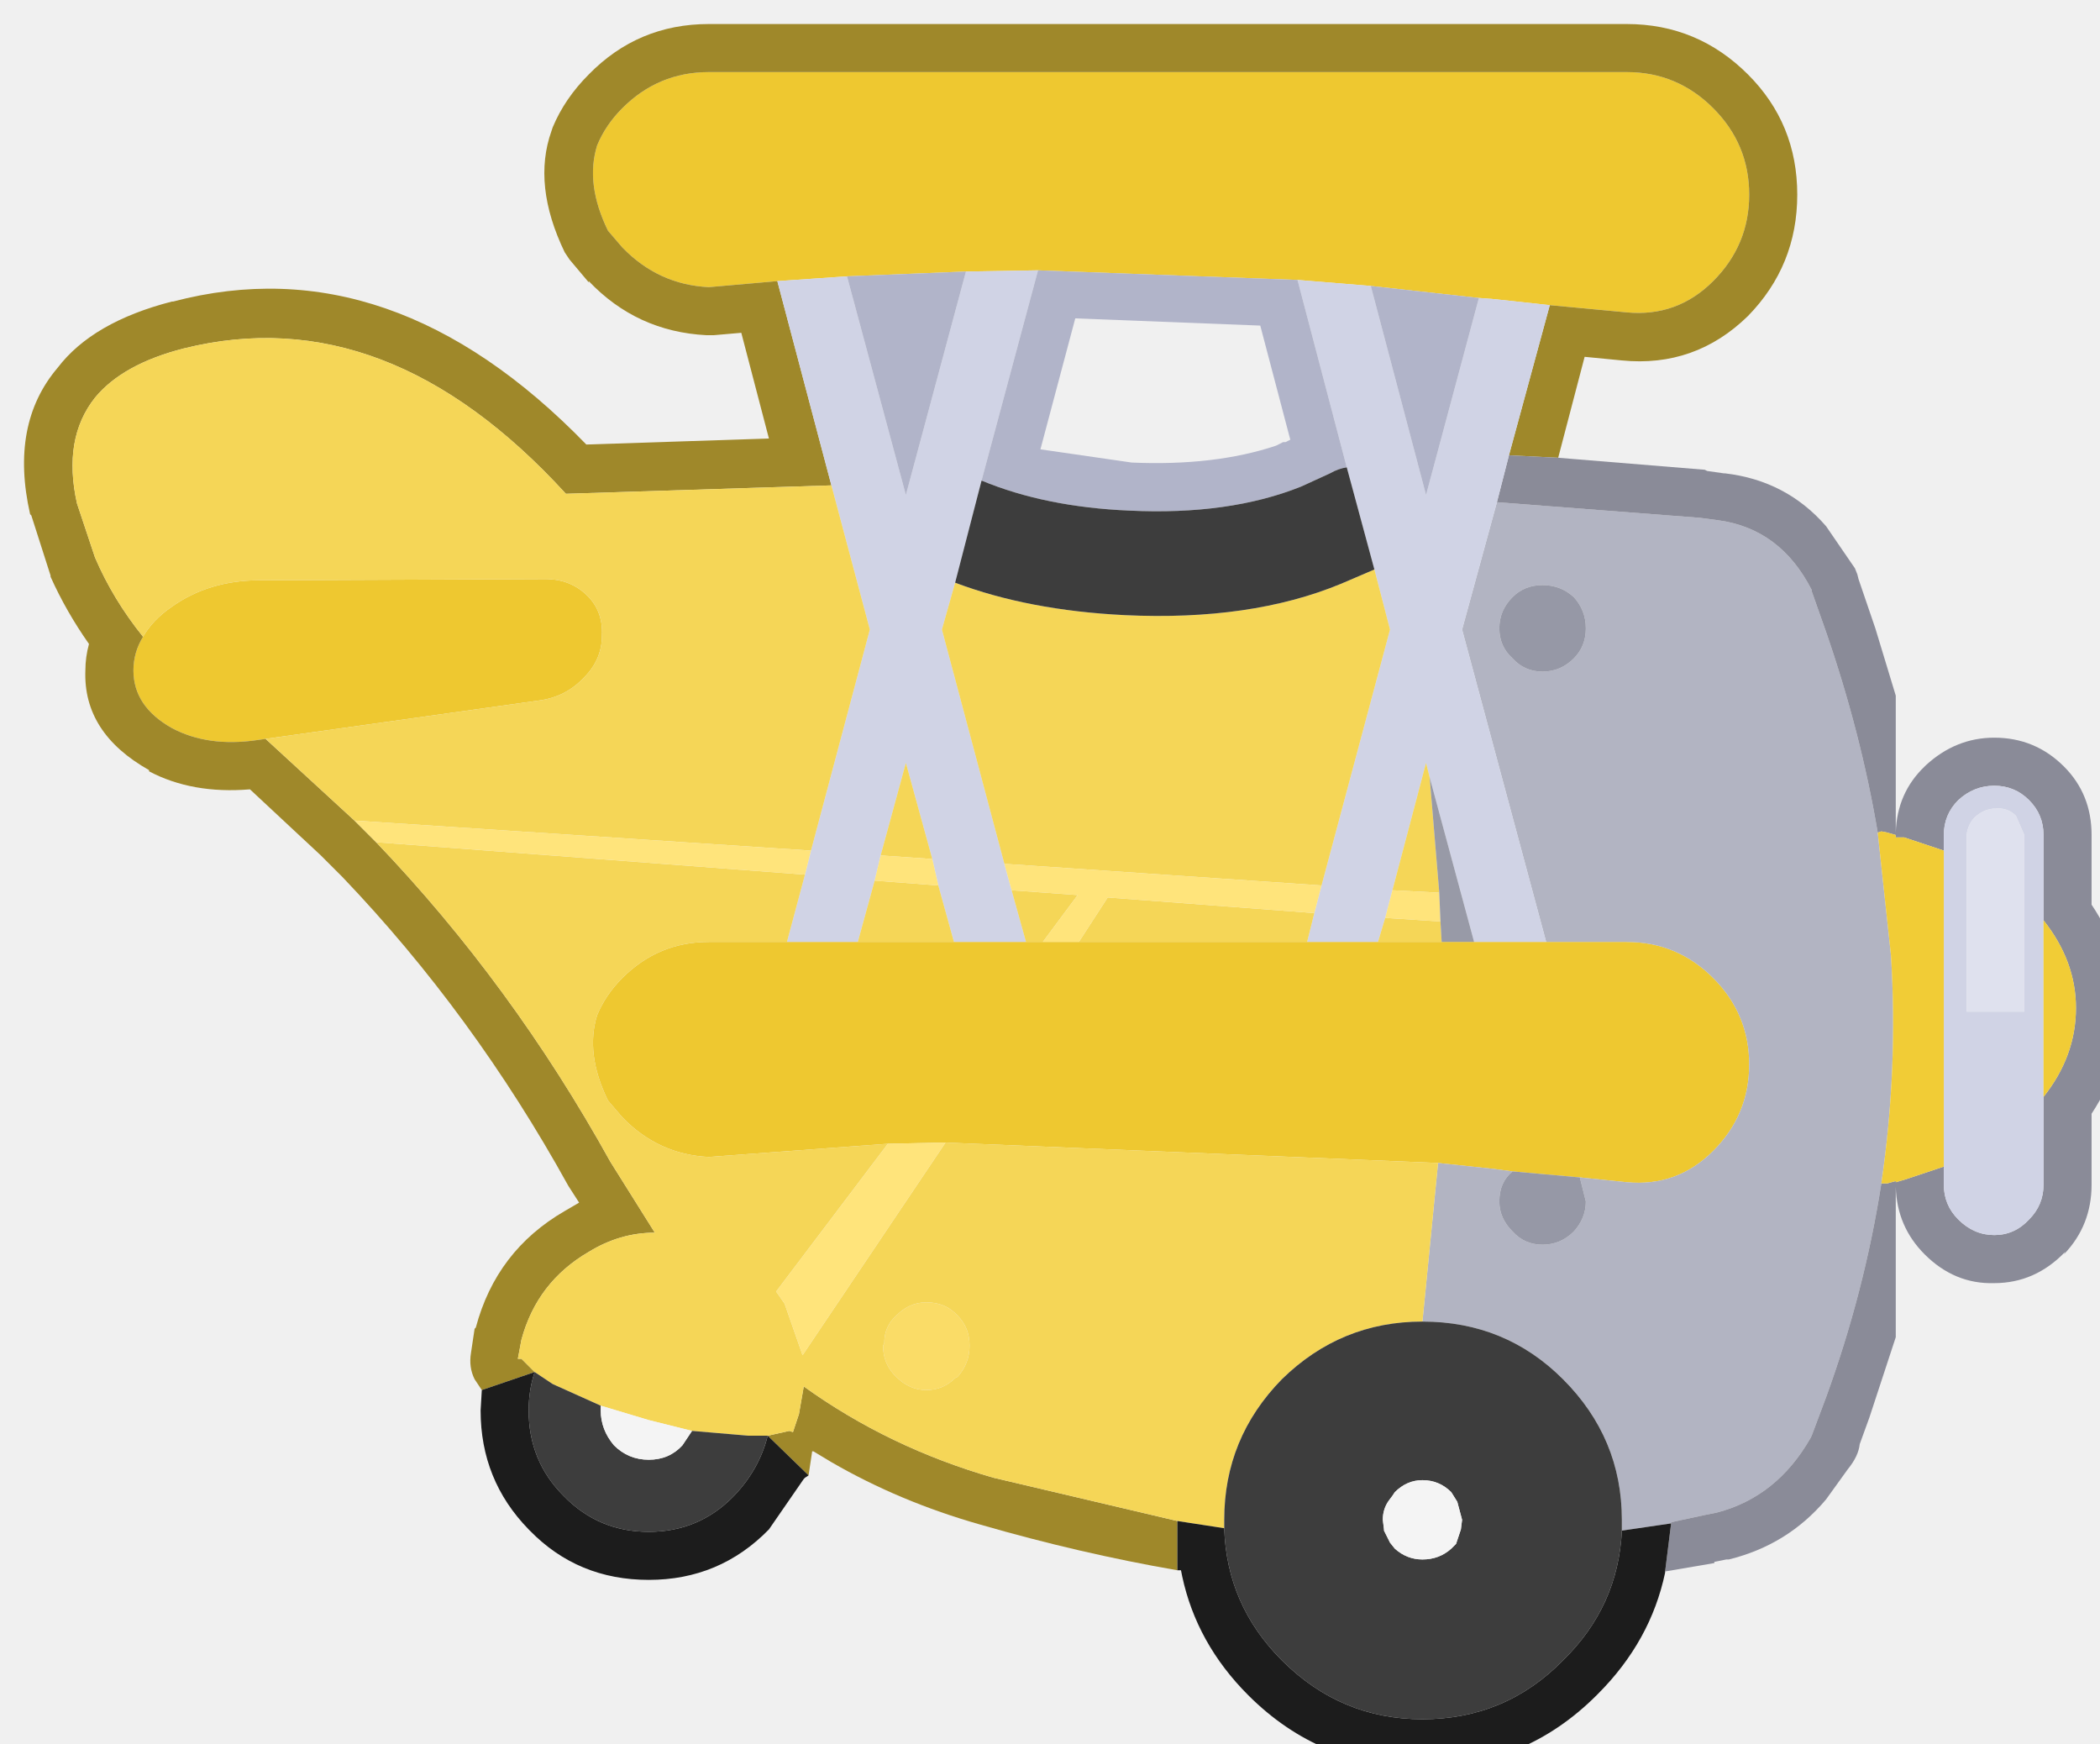
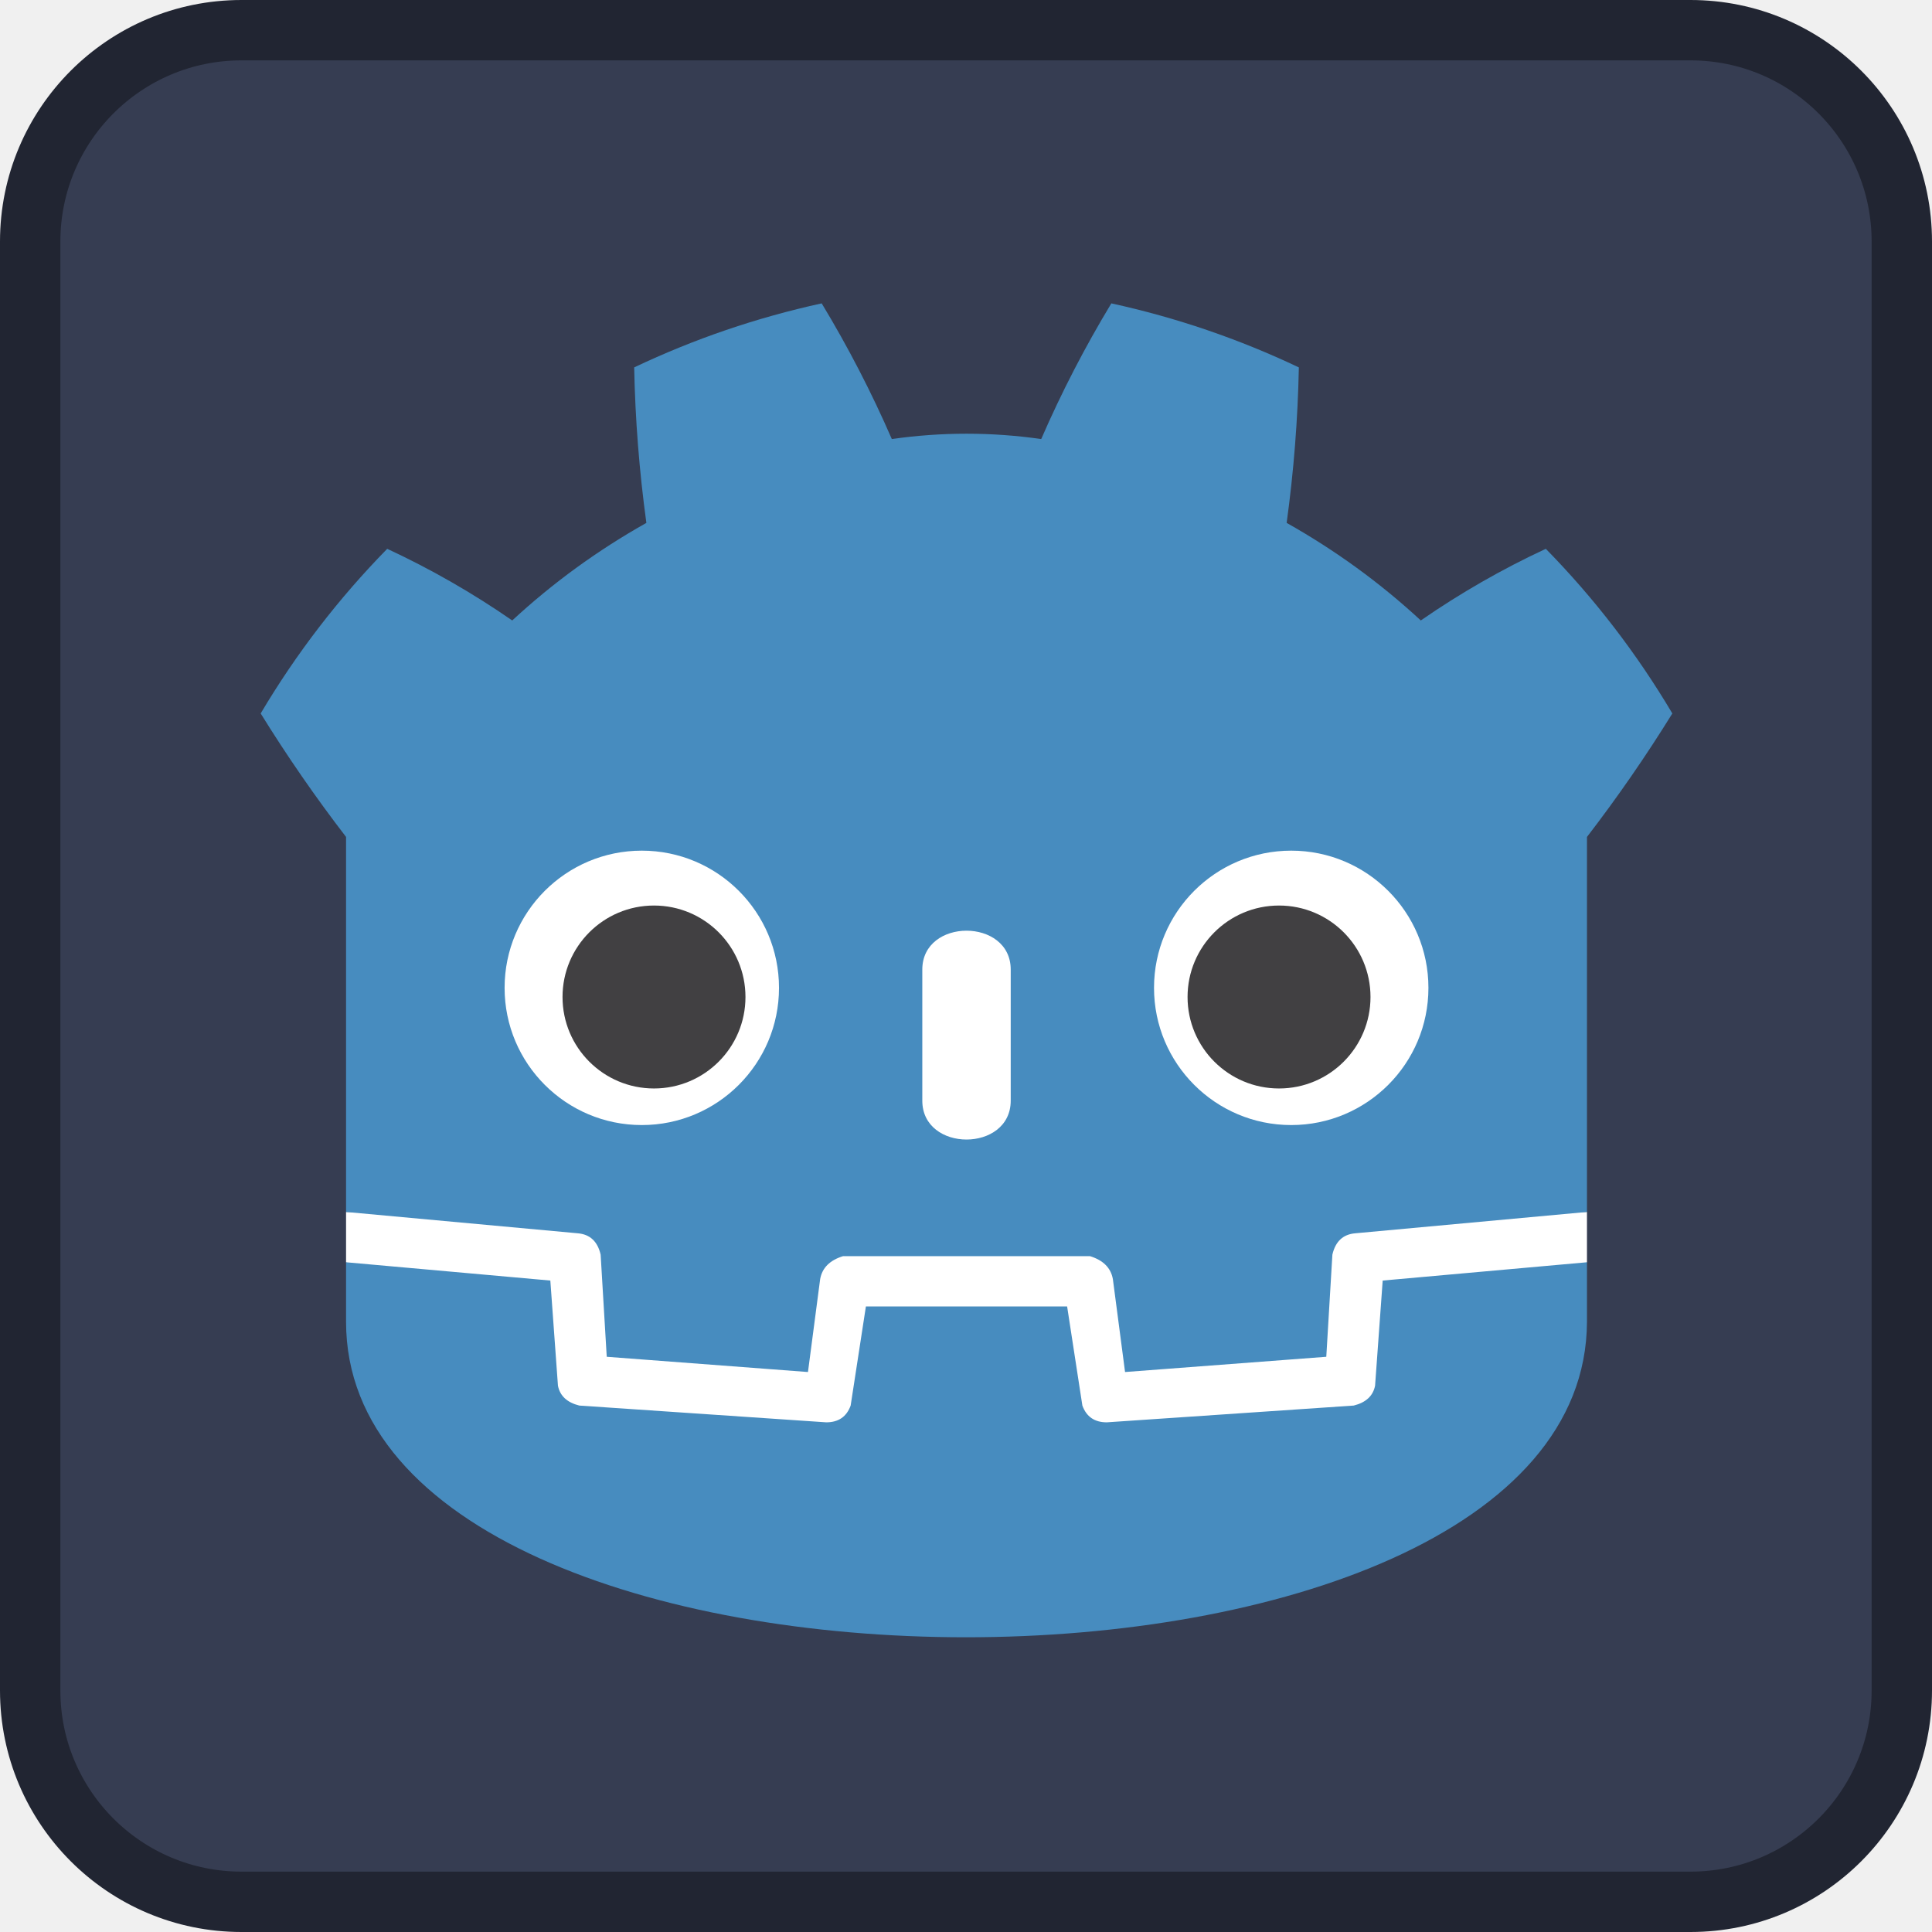
- <svg xmlns="http://www.w3.org/2000/svg" version="1.1" id="svg4769" width="87.404" height="72.55">
-   <defs id="defs3781" />
-   <g id="g5869" transform="translate(-218.9965,-309)">
-     <path stroke="none" fill="#eec830" d="m 251.35,320.7 -2.85,0.25 q -2.1,-0.1 -3.6,-1.65 l -0.6,-0.7 q -0.95,-1.95 -0.45,-3.55 0.35,-0.85 1.05,-1.55 1.5,-1.5 3.6,-1.5 h 38.2 q 2.1,0 3.6,1.5 1.5,1.5 1.5,3.6 0,2.1 -1.5,3.6 -1.5,1.5 -3.6,1.3 l -3.2,-0.3 -2.3,-0.25 -0.65,-0.05 -4.5,-0.5 -3.05,-0.25 -10.8,-0.4 -3,0.05 -4.95,0.2 -2.9,0.2 m -21.3,19.05 -0.35,0.05 q -2.05,0.3 -3.55,-0.5 -1.6,-0.9 -1.6,-2.4 0,-0.75 0.4,-1.4 0.4,-0.7 1.2,-1.25 1.55,-1.1 3.65,-1.1 l 11.9,-0.05 q 1.05,0 1.75,0.7 0.65,0.65 0.6,1.65 0,1 -0.75,1.75 -0.75,0.8 -1.85,0.95 l -11.4,1.6 m 53.3,8.45 h 3.35 q 2.1,0 3.6,1.5 1.5,1.5 1.5,3.6 0,2.1 -1.5,3.6 -1.5,1.5 -3.6,1.3 l -1.95,-0.2 -2.8,-0.25 -0.75,-0.1 -2.35,-0.25 -20.5,-0.85 -2.4,0.05 -7.45,0.55 q -2.1,-0.1 -3.6,-1.65 l -0.6,-0.7 q -0.95,-1.95 -0.45,-3.55 0.35,-0.85 1.05,-1.55 1.5,-1.5 3.6,-1.5 h 3.25 2.95 4 3 0.7 1.5 9.5 2.95 2.65 1.35 3" id="path3871" />
-     <path stroke="none" fill="#9f882a" d="m 283.5,321.7 3.2,0.3 q 2.1,0.2 3.6,-1.3 1.5,-1.5 1.5,-3.6 0,-2.1 -1.5,-3.6 -1.5,-1.5 -3.6,-1.5 h -38.2 q -2.1,0 -3.6,1.5 -0.7,0.7 -1.05,1.55 -0.5,1.6 0.45,3.55 l 0.6,0.7 q 1.5,1.55 3.6,1.65 l 2.85,-0.25 2.25,8.5 -11.05,0.35 q -7.45,-8.15 -15.9,-6.05 -2.55,0.65 -3.7,2.05 -1.35,1.7 -0.75,4.4 l 0.75,2.25 q 0.75,1.75 2,3.3 -0.4,0.65 -0.4,1.4 0,1.5 1.6,2.4 1.5,0.8 3.55,0.5 l 0.35,-0.05 3.7,3.4 0.9,0.9 q 5.65,5.9 9.75,13.3 l 1.85,2.95 q -1.45,0 -2.75,0.8 -2.15,1.25 -2.8,3.65 l -0.15,0.8 h 0.15 l 0.55,0.55 -2.2,0.75 -0.3,-0.45 q -0.25,-0.5 -0.15,-1.1 l 0.15,-1 0.05,-0.05 q 0.85,-3.2 3.7,-4.85 l 0.6,-0.35 -0.45,-0.7 q -3.95,-7.15 -9.4,-12.85 l -0.05,-0.05 -0.85,-0.85 -2.95,-2.75 q -2.4,0.2 -4.2,-0.75 v -0.05 q -2.75,-1.55 -2.65,-4.15 0,-0.55 0.15,-1.1 -0.95,-1.35 -1.6,-2.8 v -0.05 l -0.8,-2.5 -0.05,-0.05 q -0.85,-3.75 1.15,-6.1 1.45,-1.9 4.75,-2.75 h 0.05 q 9.1,-2.4 17.2,5.95 l 7.6,-0.25 -1.15,-4.4 -1.15,0.1 h -0.3 q -2.9,-0.15 -4.9,-2.25 v 0.05 l -0.8,-0.95 -0.2,-0.3 q -1.35,-2.8 -0.55,-5.05 L 242,314.3 q 0.5,-1.2 1.5,-2.2 2.05,-2.1 5,-2.1 h 38.2 q 2.95,0 5.05,2.1 2.05,2.05 2.05,5 0,2.95 -2.05,5.05 -2.2,2.15 -5.25,1.85 l -1.55,-0.15 -1.1,4.2 -2.05,-0.1 1.7,-6.25 M 268,374.35 q -4.05,-0.7 -8.2,-1.9 -3.35,-0.95 -6.2,-2.6 l -0.75,-0.45 h -0.05 l -0.15,1 -1.7,-1.65 0.9,-0.2 0.15,0.05 0.25,-0.75 0.2,-1.15 q 3.55,2.55 7.9,3.8 l 7.65,1.8 v 2.05" id="path3873" />
-     <path stroke="none" fill="#b2b4c2" d="m 284.5,336.4 q 0.5,-0.5 0.5,-1.25 0,-0.75 -0.5,-1.3 -0.55,-0.5 -1.3,-0.5 -0.75,0 -1.25,0.5 -0.55,0.55 -0.55,1.3 0,0.75 0.55,1.25 0.5,0.55 1.25,0.55 0.75,0 1.3,-0.55 m -3.2,-6.5 8.45,0.65 0.75,0.1 q 2.6,0.35 3.9,2.9 v 0.05 l 0.6,1.7 q 1.45,4.2 2.15,8.35 l 0.55,5.1 q 0.3,4.75 -0.4,9.5 -0.7,4.5 -2.3,8.9 l -0.6,1.6 -0.05,0.1 q -1.4,2.45 -3.9,3.1 l -0.5,0.1 -1.4,0.3 v 0.05 l -2.05,0.3 v -0.45 q 0,-3.4 -2.45,-5.85 -2.4,-2.4 -5.85,-2.4 l 0.65,-6.6 2.35,0.25 0.75,0.1 q -0.55,0.45 -0.55,1.25 0,0.7 0.55,1.25 0.5,0.55 1.25,0.55 0.75,0 1.3,-0.55 0.5,-0.55 0.5,-1.25 l -0.25,-1 1.95,0.2 q 2.1,0.2 3.6,-1.3 1.5,-1.5 1.5,-3.6 0,-2.1 -1.5,-3.6 -1.5,-1.5 -3.6,-1.5 h -3.35 l -3.5,-13 1.45,-5.3" id="path3875" />
-     <path stroke="none" fill="#9698a6" d="m 284.5,336.4 q -0.55,0.55 -1.3,0.55 -0.75,0 -1.25,-0.55 -0.55,-0.5 -0.55,-1.25 0,-0.75 0.55,-1.3 0.5,-0.5 1.25,-0.5 0.75,0 1.3,0.5 0.5,0.55 0.5,1.3 0,0.75 -0.5,1.25 m 0.25,21.6 0.25,1 q 0,0.7 -0.5,1.25 -0.55,0.55 -1.3,0.55 -0.75,0 -1.25,-0.55 -0.55,-0.55 -0.55,-1.25 0,-0.8 0.55,-1.25 l 2.8,0.25" id="path3877" />
-     <path stroke="none" fill="#8a8b98" d="m 281.8,327.95 2.05,0.1 0.6,0.05 5.5,0.45 0.1,0.05 0.7,0.1 h 0.05 q 2.55,0.3 4.2,2.2 l 1.2,1.75 0.1,0.25 0.05,0.2 0.7,2.05 0.85,2.8 v 5.7 q 0.05,-1.65 1.2,-2.75 l 0.05,-0.05 q 1.25,-1.15 2.85,-1.15 1.7,0 2.9,1.2 1.15,1.15 1.15,2.85 v 2.9 q 1.35,2 1.35,4.3 0,2.35 -1.35,4.4 v 2.95 q 0,1.7 -1.15,2.9 l 0.05,-0.1 q -1.25,1.3 -2.95,1.3 -1.65,0.05 -2.9,-1.2 -1.15,-1.15 -1.2,-2.8 v 6.25 l -1.1,3.35 -0.4,1.1 q -0.05,0.5 -0.5,1.05 l -0.9,1.25 q -1.6,1.9 -4.05,2.5 h -0.1 l -0.5,0.1 v 0.05 l -2.05,0.35 0.25,-2 v -0.05 l 1.4,-0.3 0.5,-0.1 q 2.5,-0.65 3.9,-3.1 l 0.05,-0.1 0.6,-1.6 q 1.6,-4.4 2.3,-8.9 h 0.25 l 0.35,-0.1 v 0.05 l 0.35,-0.1 1.65,-0.55 v 0.75 q 0,0.85 0.6,1.45 0.65,0.65 1.5,0.65 0.85,0 1.45,-0.65 0.6,-0.6 0.6,-1.45 v -3.65 q 1.35,-1.7 1.35,-3.7 0,-1.95 -1.35,-3.65 v -3.55 q 0,-0.85 -0.6,-1.45 -0.6,-0.6 -1.45,-0.6 -0.85,0 -1.5,0.6 -0.6,0.6 -0.6,1.45 v 0.65 l -1.65,-0.55 h -0.35 v -0.1 l -0.35,-0.1 -0.25,-0.05 -0.15,0.05 q -0.7,-4.15 -2.15,-8.35 l -0.6,-1.7 v -0.05 q -1.3,-2.55 -3.9,-2.9 l -0.75,-0.1 -8.45,-0.65 0.5,-1.95" id="path3879" />
-     <path stroke="none" fill="#d0d3e5" d="m 281.8,327.95 -0.5,1.95 -1.45,5.3 3.5,13 h -3 l -1.85,-6.85 -0.15,-0.6 -1.4,5.3 -0.3,1.15 -0.3,1 h -2.95 l 0.3,-1.2 0.3,-1.15 2.85,-10.65 -0.65,-2.5 -1.15,-4.25 -2.05,-7.8 3.05,0.25 2.3,8.7 2.2,-8.2 0.65,0.05 2.3,0.25 -1.7,6.25 m -30.45,-7.25 2.9,-0.2 2.45,9.1 2.5,-9.3 3,-0.05 -2.35,8.75 -1.1,4.25 -0.55,1.95 2.6,9.75 0.3,1.1 0.6,2.15 h -3 l -0.65,-2.35 -0.25,-1.1 -1.1,-4 -1.05,3.85 -0.25,1.05 -0.7,2.55 h -2.95 l 0.75,-2.8 0.25,-1 2.45,-9.2 -1.6,-6 -2.25,-8.5 m 48.55,23.7 v -0.65 q 0,-0.85 0.6,-1.45 0.65,-0.6 1.5,-0.6 0.85,0 1.45,0.6 0.6,0.6 0.6,1.45 v 3.55 7.35 3.65 q 0,0.85 -0.6,1.45 -0.6,0.65 -1.45,0.65 -0.85,0 -1.5,-0.65 -0.6,-0.6 -0.6,-1.45 v -0.75 -13.15 m 0.95,-0.65 v 7.35 h 2.4 v -7.35 l -0.35,-0.8 q -0.35,-0.35 -0.85,-0.3 -0.45,0 -0.85,0.35 -0.3,0.3 -0.35,0.75" id="path3881" />
-     <path stroke="none" fill="#b1b4c9" d="m 254.25,320.5 4.95,-0.2 -2.5,9.3 -2.45,-9.1 m 7.95,-0.25 10.8,0.4 2.05,7.8 q -0.35,0.05 -0.7,0.25 l -1.2,0.55 q -3,1.2 -7.15,1 -3.5,-0.15 -6.15,-1.25 l 2.35,-8.75 m 13.85,0.65 4.5,0.5 -2.2,8.2 -2.3,-8.7 m -12.3,1.35 -1.45,5.45 3.8,0.55 q 3.45,0.15 6,-0.7 l 0.3,-0.15 h 0.1 l 0.2,-0.1 -1.25,-4.75 -7.7,-0.3" id="path3883" />
-     <path stroke="none" fill="#f5d657" d="m 241.25,366.1 -0.55,-0.55 h -0.15 l 0.15,-0.8 q 0.65,-2.4 2.8,-3.65 1.3,-0.8 2.75,-0.8 l -1.85,-2.95 q -4.1,-7.4 -9.75,-13.3 l 17.85,1.35 -0.75,2.8 h -3.25 q -2.1,0 -3.6,1.5 -0.7,0.7 -1.05,1.55 -0.5,1.6 0.45,3.55 l 0.6,0.7 q 1.5,1.55 3.6,1.65 l 7.45,-0.55 -4.65,6.15 0.35,0.5 0.75,2.15 5.95,-8.85 20.5,0.85 -0.65,6.6 q -3.4,0 -5.85,2.4 -2.4,2.45 -2.4,5.85 v 0.35 l -1.95,-0.3 -7.65,-1.8 q -4.35,-1.25 -7.9,-3.8 l -0.2,1.15 -0.25,0.75 -0.15,-0.05 -0.9,0.2 h -0.8 l -2.35,-0.2 -1.8,-0.45 -2,-0.6 -2,-0.9 -0.75,-0.5 m -7.5,-22.95 -3.7,-3.4 11.4,-1.6 q 1.1,-0.15 1.85,-0.95 0.75,-0.75 0.75,-1.75 0.05,-1 -0.6,-1.65 -0.7,-0.7 -1.75,-0.7 l -11.9,0.05 q -2.1,0 -3.65,1.1 -0.8,0.55 -1.2,1.25 -1.25,-1.55 -2,-3.3 l -0.75,-2.25 q -0.6,-2.7 0.75,-4.4 1.15,-1.4 3.7,-2.05 8.45,-2.1 15.9,6.05 l 11.05,-0.35 1.6,6 -2.45,9.2 -19,-1.25 m 27.05,1.8 -2.6,-9.75 0.55,-1.95 q 3.05,1.15 7.05,1.35 5.25,0.25 9,-1.3 l 1.4,-0.6 0.65,2.5 -2.85,10.65 -13.2,-0.9 m 15.85,2.25 2.3,0.15 0.05,0.85 h -2.65 l 0.3,-1 m 2.25,-1.05 -1.95,-0.1 1.4,-5.3 0.15,0.6 0.4,4.8 m -5.5,2.05 h -9.5 l 1.2,-1.85 8.6,0.65 -0.3,1.2 m -11,0 h -0.7 l -0.6,-2.15 2.75,0.2 -1.45,1.95 m -3.7,0 h -4 l 0.7,-2.55 2.65,0.2 0.65,2.35 m -3.05,-3.6 1.05,-3.85 1.1,4 -2.15,-0.15 m 1.9,18.6 q -0.7,0 -1.25,0.55 -0.5,0.45 -0.5,1.15 l -0.05,0.1 q 0,0.7 0.45,1.2 l 0.1,0.1 q 0.55,0.55 1.25,0.55 0.7,0 1.2,-0.5 l 0.1,-0.05 q 0.5,-0.55 0.5,-1.3 0,-0.75 -0.5,-1.25 -0.5,-0.55 -1.3,-0.55" id="path3885" />
-     <path stroke="none" fill="#3d3d3d" d="m 276.2,332.7 -1.4,0.6 q -3.75,1.55 -9,1.3 -4,-0.2 -7.05,-1.35 l 1.1,-4.25 q 2.65,1.1 6.15,1.25 4.15,0.2 7.15,-1 l 1.2,-0.55 q 0.35,-0.2 0.7,-0.25 l 1.15,4.25 m 2,31.3 q 3.45,0 5.85,2.4 2.45,2.45 2.45,5.85 v 0.45 q -0.15,3.15 -2.45,5.4 -2.4,2.45 -5.85,2.45 -3.4,0 -5.85,-2.45 -2.3,-2.3 -2.4,-5.5 v -0.35 q 0,-3.4 2.4,-5.85 2.45,-2.4 5.85,-2.4 m -30.4,4.55 2.35,0.2 h 0.8 q -0.35,1.4 -1.4,2.5 -1.45,1.5 -3.55,1.5 -2.1,0 -3.55,-1.5 -1.45,-1.45 -1.45,-3.55 0,-0.85 0.25,-1.6 l 0.75,0.5 2,0.9 v 0.2 q 0,0.8 0.55,1.45 0.6,0.6 1.45,0.6 0.85,0 1.4,-0.6 l 0.4,-0.6 m 30.4,2.05 q -0.65,0 -1.15,0.5 l -0.1,0.15 -0.15,0.2 q -0.25,0.35 -0.25,0.8 l 0.05,0.4 v 0.05 l 0.25,0.5 0.2,0.25 q 0.5,0.45 1.15,0.45 0.7,0 1.2,-0.45 l 0.2,-0.2 0.2,-0.6 0.05,-0.4 -0.2,-0.75 -0.25,-0.4 q -0.5,-0.5 -1.2,-0.5" id="path3887" />
-     <path stroke="none" fill="#ffe47b" d="m 234.65,344.05 -0.9,-0.9 19,1.25 -0.25,1 -17.85,-1.35 m 26.15,0.9 13.2,0.9 -0.3,1.15 -8.6,-0.65 -1.2,1.85 h -1.5 l 1.45,-1.95 -2.75,-0.2 -0.3,-1.1 m 15.85,2.25 0.3,-1.15 1.95,0.1 0.05,1.2 -2.3,-0.15 m -20.7,9.4 2.4,-0.05 -5.95,8.85 -0.75,-2.15 -0.35,-0.5 4.65,-6.15 m -0.3,-12 2.15,0.15 0.25,1.1 -2.65,-0.2 0.25,-1.05" id="path3889" />
-     <path stroke="none" fill="#989aa7" d="m 278.95,347.35 -0.05,-1.2 -0.4,-4.8 1.85,6.85 H 279 l -0.05,-0.85" id="path3891" />
-     <path stroke="none" fill="#fadc67" d="m 257.55,363.2 q 0.8,0 1.3,0.55 0.5,0.5 0.5,1.25 0,0.75 -0.5,1.3 l -0.1,0.05 q -0.5,0.5 -1.2,0.5 -0.7,0 -1.25,-0.55 l -0.1,-0.1 q -0.45,-0.5 -0.45,-1.2 l 0.05,-0.1 q 0,-0.7 0.5,-1.15 0.55,-0.55 1.25,-0.55" id="path3893" />
-     <path stroke="none" fill="#1c1c1c" d="m 239.05,366.85 2.2,-0.75 q -0.25,0.75 -0.25,1.6 0,2.1 1.45,3.55 1.45,1.5 3.55,1.5 2.1,0 3.55,-1.5 1.05,-1.1 1.4,-2.5 l 1.7,1.65 -0.15,0.1 -0.05,0.05 -1.45,2.1 q -2.05,2.1 -5,2.1 -2.95,0 -4.95,-2.05 L 241,372.65 q -2,-2.05 -2,-4.95 l 0.05,-0.85 m 49.25,7.55 v 0.05 q -0.6,2.85 -2.8,5.05 l -0.05,0.05 q -3,3 -7.25,3 -4.25,0 -7.25,-3 -2.15,-2.15 -2.75,-4.95 l -0.05,-0.25 H 268 v -2.05 l 1.95,0.3 q 0.1,3.2 2.4,5.5 2.45,2.45 5.85,2.45 3.45,0 5.85,-2.45 2.3,-2.25 2.45,-5.4 l 2.05,-0.3 -0.25,2" id="path3895" />
-     <path stroke="none" fill="#f4f4f4" d="m 244,367.5 2,0.6 1.8,0.45 -0.4,0.6 q -0.55,0.6 -1.4,0.6 -0.85,0 -1.45,-0.6 Q 244,368.5 244,367.7 v -0.2 m 34.2,3.1 q 0.7,0 1.2,0.5 l 0.25,0.4 0.2,0.75 -0.05,0.4 -0.2,0.6 -0.2,0.2 q -0.5,0.45 -1.2,0.45 -0.65,0 -1.15,-0.45 l -0.2,-0.25 -0.25,-0.5 v -0.05 l -0.05,-0.4 q 0,-0.45 0.25,-0.8 l 0.15,-0.2 0.1,-0.15 q 0.5,-0.5 1.15,-0.5" id="path3897" />
-     <path stroke="none" fill="#f1cc36" d="m 297.15,343.65 0.15,-0.05 0.25,0.05 0.35,0.1 v 0.1 h 0.35 l 1.65,0.55 v 13.15 l -1.65,0.55 -0.35,0.1 v -0.05 l -0.35,0.1 h -0.25 q 0.7,-4.75 0.4,-9.5 l -0.55,-5.1 m 6.9,3.65 q 1.35,1.7 1.35,3.65 0,2 -1.35,3.7 v -7.35" id="path3899" />
-     <path stroke="none" fill="#dfe1ee" d="m 300.85,343.75 q 0.05,-0.45 0.35,-0.75 0.4,-0.35 0.85,-0.35 0.5,-0.05 0.85,0.3 l 0.35,0.8 v 7.35 h -2.4 v -7.35" id="path3901" />
+ <svg xmlns="http://www.w3.org/2000/svg" width="128" height="128">
+   <rect width="124" height="124" x="2" y="2" fill="#363d52" stroke="#212532" stroke-width="4" rx="14" />
+   <g fill="#fff" transform="translate(12.322 12.322)scale(.101)">
+     <path d="M105 673v33q407 354 814 0v-33z" />
+     <path fill="#478cbf" d="m105 673 152 14q12 1 15 14l4 67 132 10 8-61q2-11 15-15h162q13 4 15 15l8 61 132-10 4-67q3-13 15-14l152-14V427q30-39 56-81-35-59-83-108-43 20-82 47-40-37-88-64 7-51 8-102-59-28-123-42-26 43-46 89-49-7-98 0-20-46-46-89-64 14-123 42 1 51 8 102-48 27-88 64-39-27-82-47-48 49-83 108 26 42 56 81zm0 33v39c0 276 813 276 814 0v-39l-134 12-5 69q-2 10-14 13l-162 11q-12 0-16-11l-10-65H446l-10 65q-4 11-16 11l-162-11q-12-3-14-13l-5-69z" />
+     <path d="M483 600c0 34 58 34 58 0v-86c0-34-58-34-58 0z" />
+     <circle cx="725" cy="526" r="90" />
+     <circle cx="299" cy="526" r="90" />
+   </g>
+   <g fill="#414042" transform="translate(12.322 12.322)scale(.101)">
+     <circle cx="307" cy="532" r="60" />
+     <circle cx="717" cy="532" r="60" />
  </g>
</svg>
